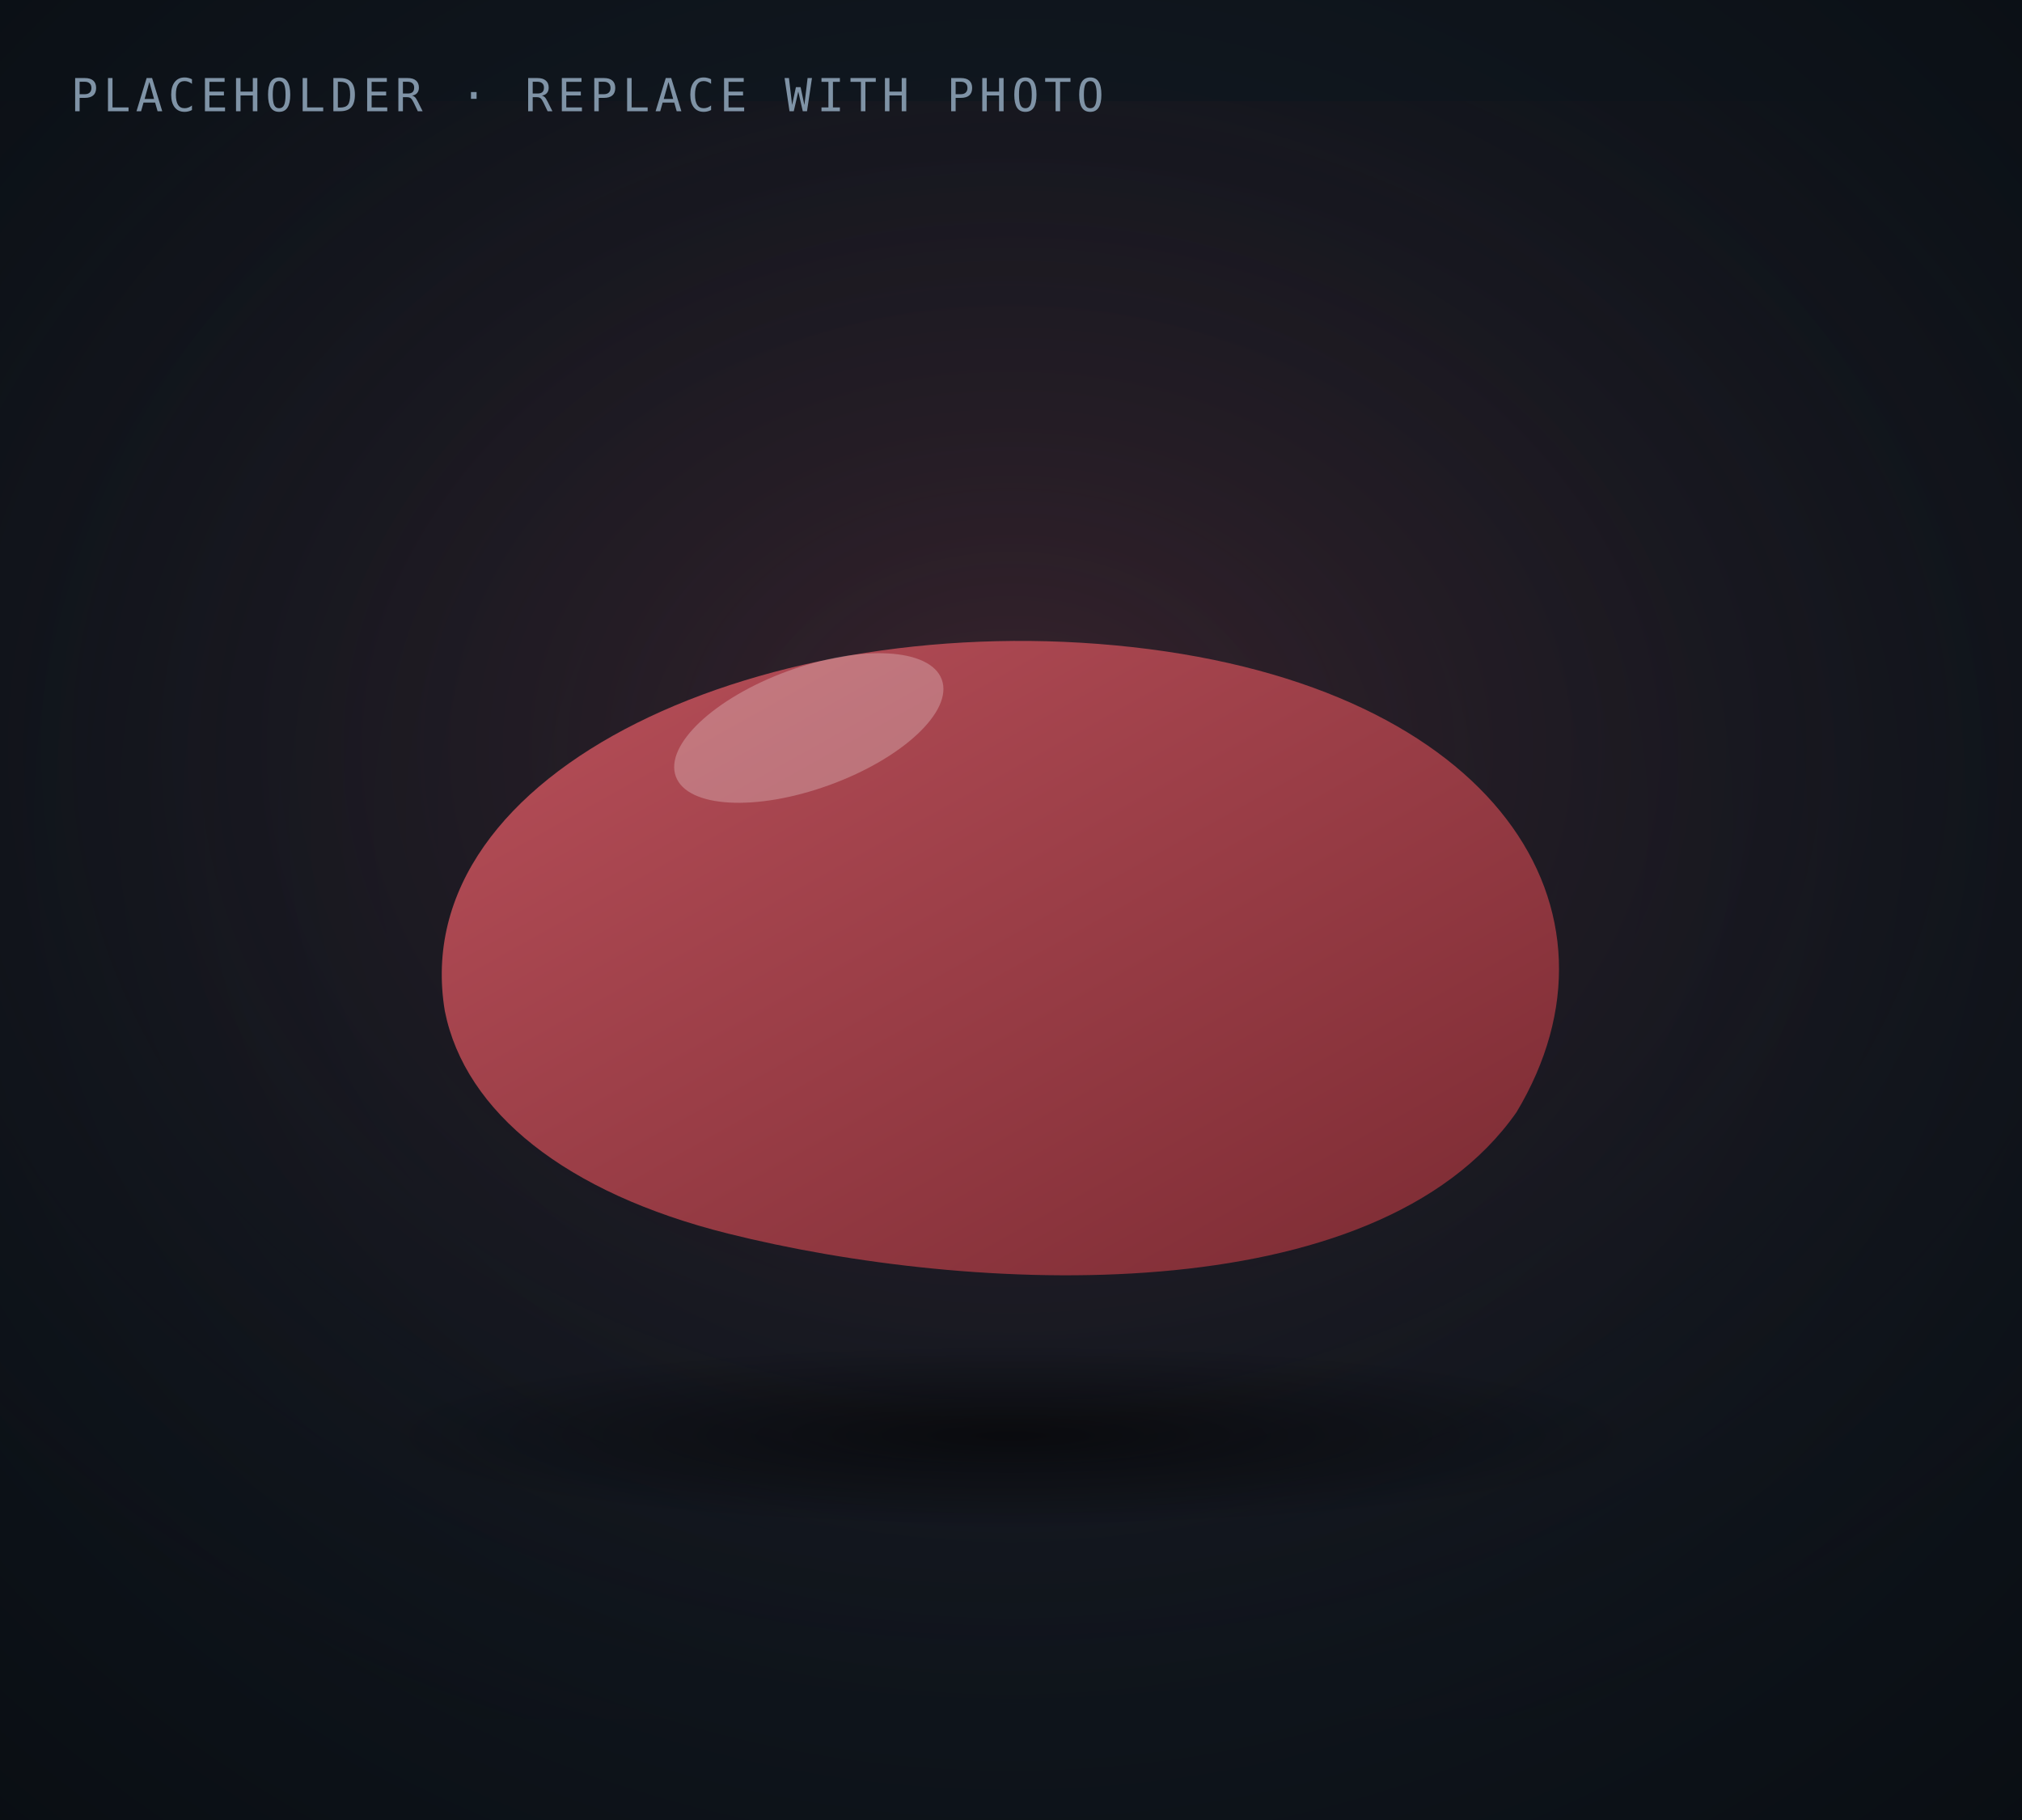
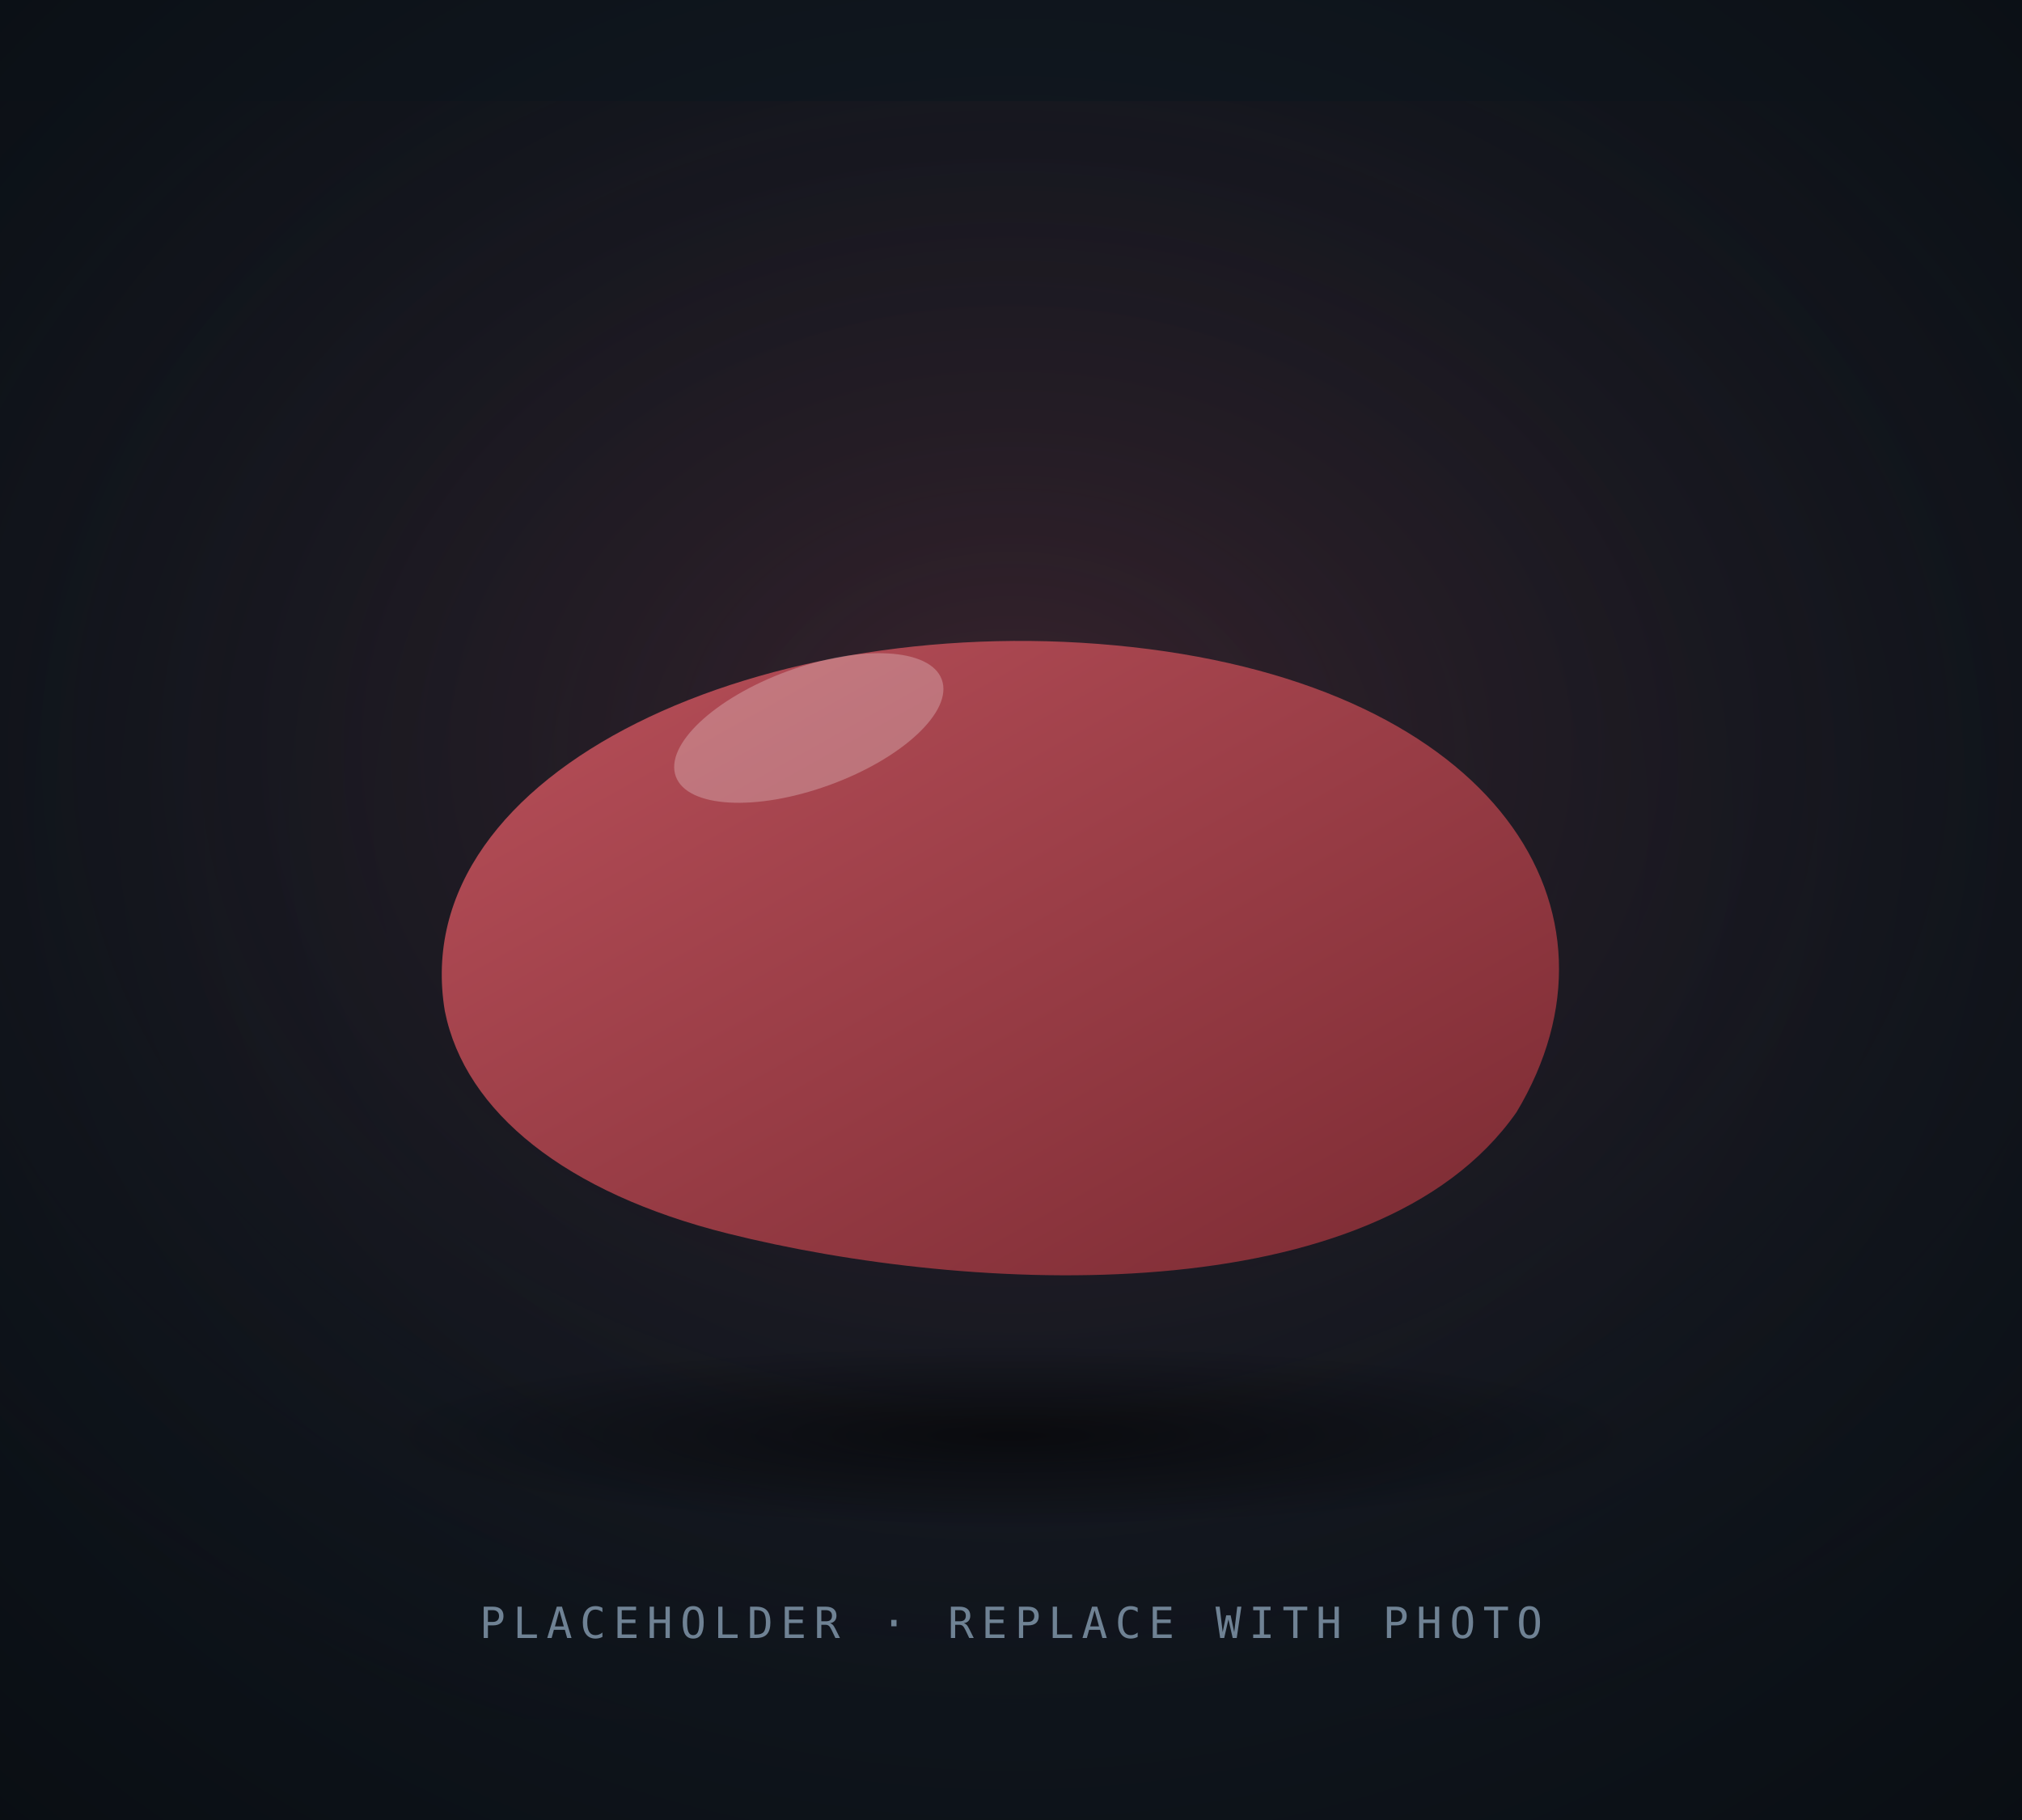
<svg xmlns="http://www.w3.org/2000/svg" viewBox="0 0 800 720" width="800" height="720">
  <defs>
    <radialGradient id="bg-beef-liver" cx="50%" cy="45%" r="75%">
      <stop offset="0%" stop-color="#16202b" />
      <stop offset="100%" stop-color="#0a0e13" />
    </radialGradient>
  </defs>
  <rect width="800" height="720" fill="url(#bg-beef-liver)" />
  <svg x="0" y="40" width="800" height="640" viewBox="0 0 200 160" class="" aria-hidden="true">
    <defs>
      <radialGradient id="gliver7a2a32bg" cx="50%" cy="40%" r="70%">
        <stop offset="0%" stop-color="#7a2a32" stop-opacity="0.35" />
        <stop offset="100%" stop-color="#0a0d12" stop-opacity="0" />
      </radialGradient>
      <linearGradient id="gliver7a2a32" x1="0" y1="0" x2="1" y2="1">
        <stop offset="0%" stop-color="#b9505a" />
        <stop offset="100%" stop-color="#7a2a32" />
      </linearGradient>
      <radialGradient id="gliver7a2a32sh" cx="50%" cy="50%" r="50%">
        <stop offset="0%" stop-color="#000" stop-opacity="0.55" />
        <stop offset="100%" stop-color="#000" stop-opacity="0" />
      </radialGradient>
    </defs>
    <rect width="200" height="160" fill="url(#gliver7a2a32bg)" />
    <ellipse cx="100" cy="132" rx="62" ry="9" fill="url(#gliver7a2a32sh)" />
    <g>
      <path d="M44,90 C40,66 76,50 112,54 C148,58 162,80 150,100 C136,120 96,118 72,112 C56,108 46,100 44,90 Z" fill="url(#gliver7a2a32)" />
      <ellipse cx="80" cy="62" rx="14" ry="6" fill="#fff" opacity="0.25" transform="rotate(-20 80 62)" />
    </g>
  </svg>
-   <text x="28" y="44" font-family="ui-monospace, Menlo, monospace" font-size="18" letter-spacing="2" fill="#7f93a6">PLACEHOLDER · REPLACE WITH PHOTO</text>
+   <text x="400" y="648" text-anchor="middle" font-family="ui-monospace, Menlo, monospace" font-size="17" letter-spacing="3" fill="#6f8294">PLACEHOLDER · REPLACE WITH PHOTO</text>
</svg>
